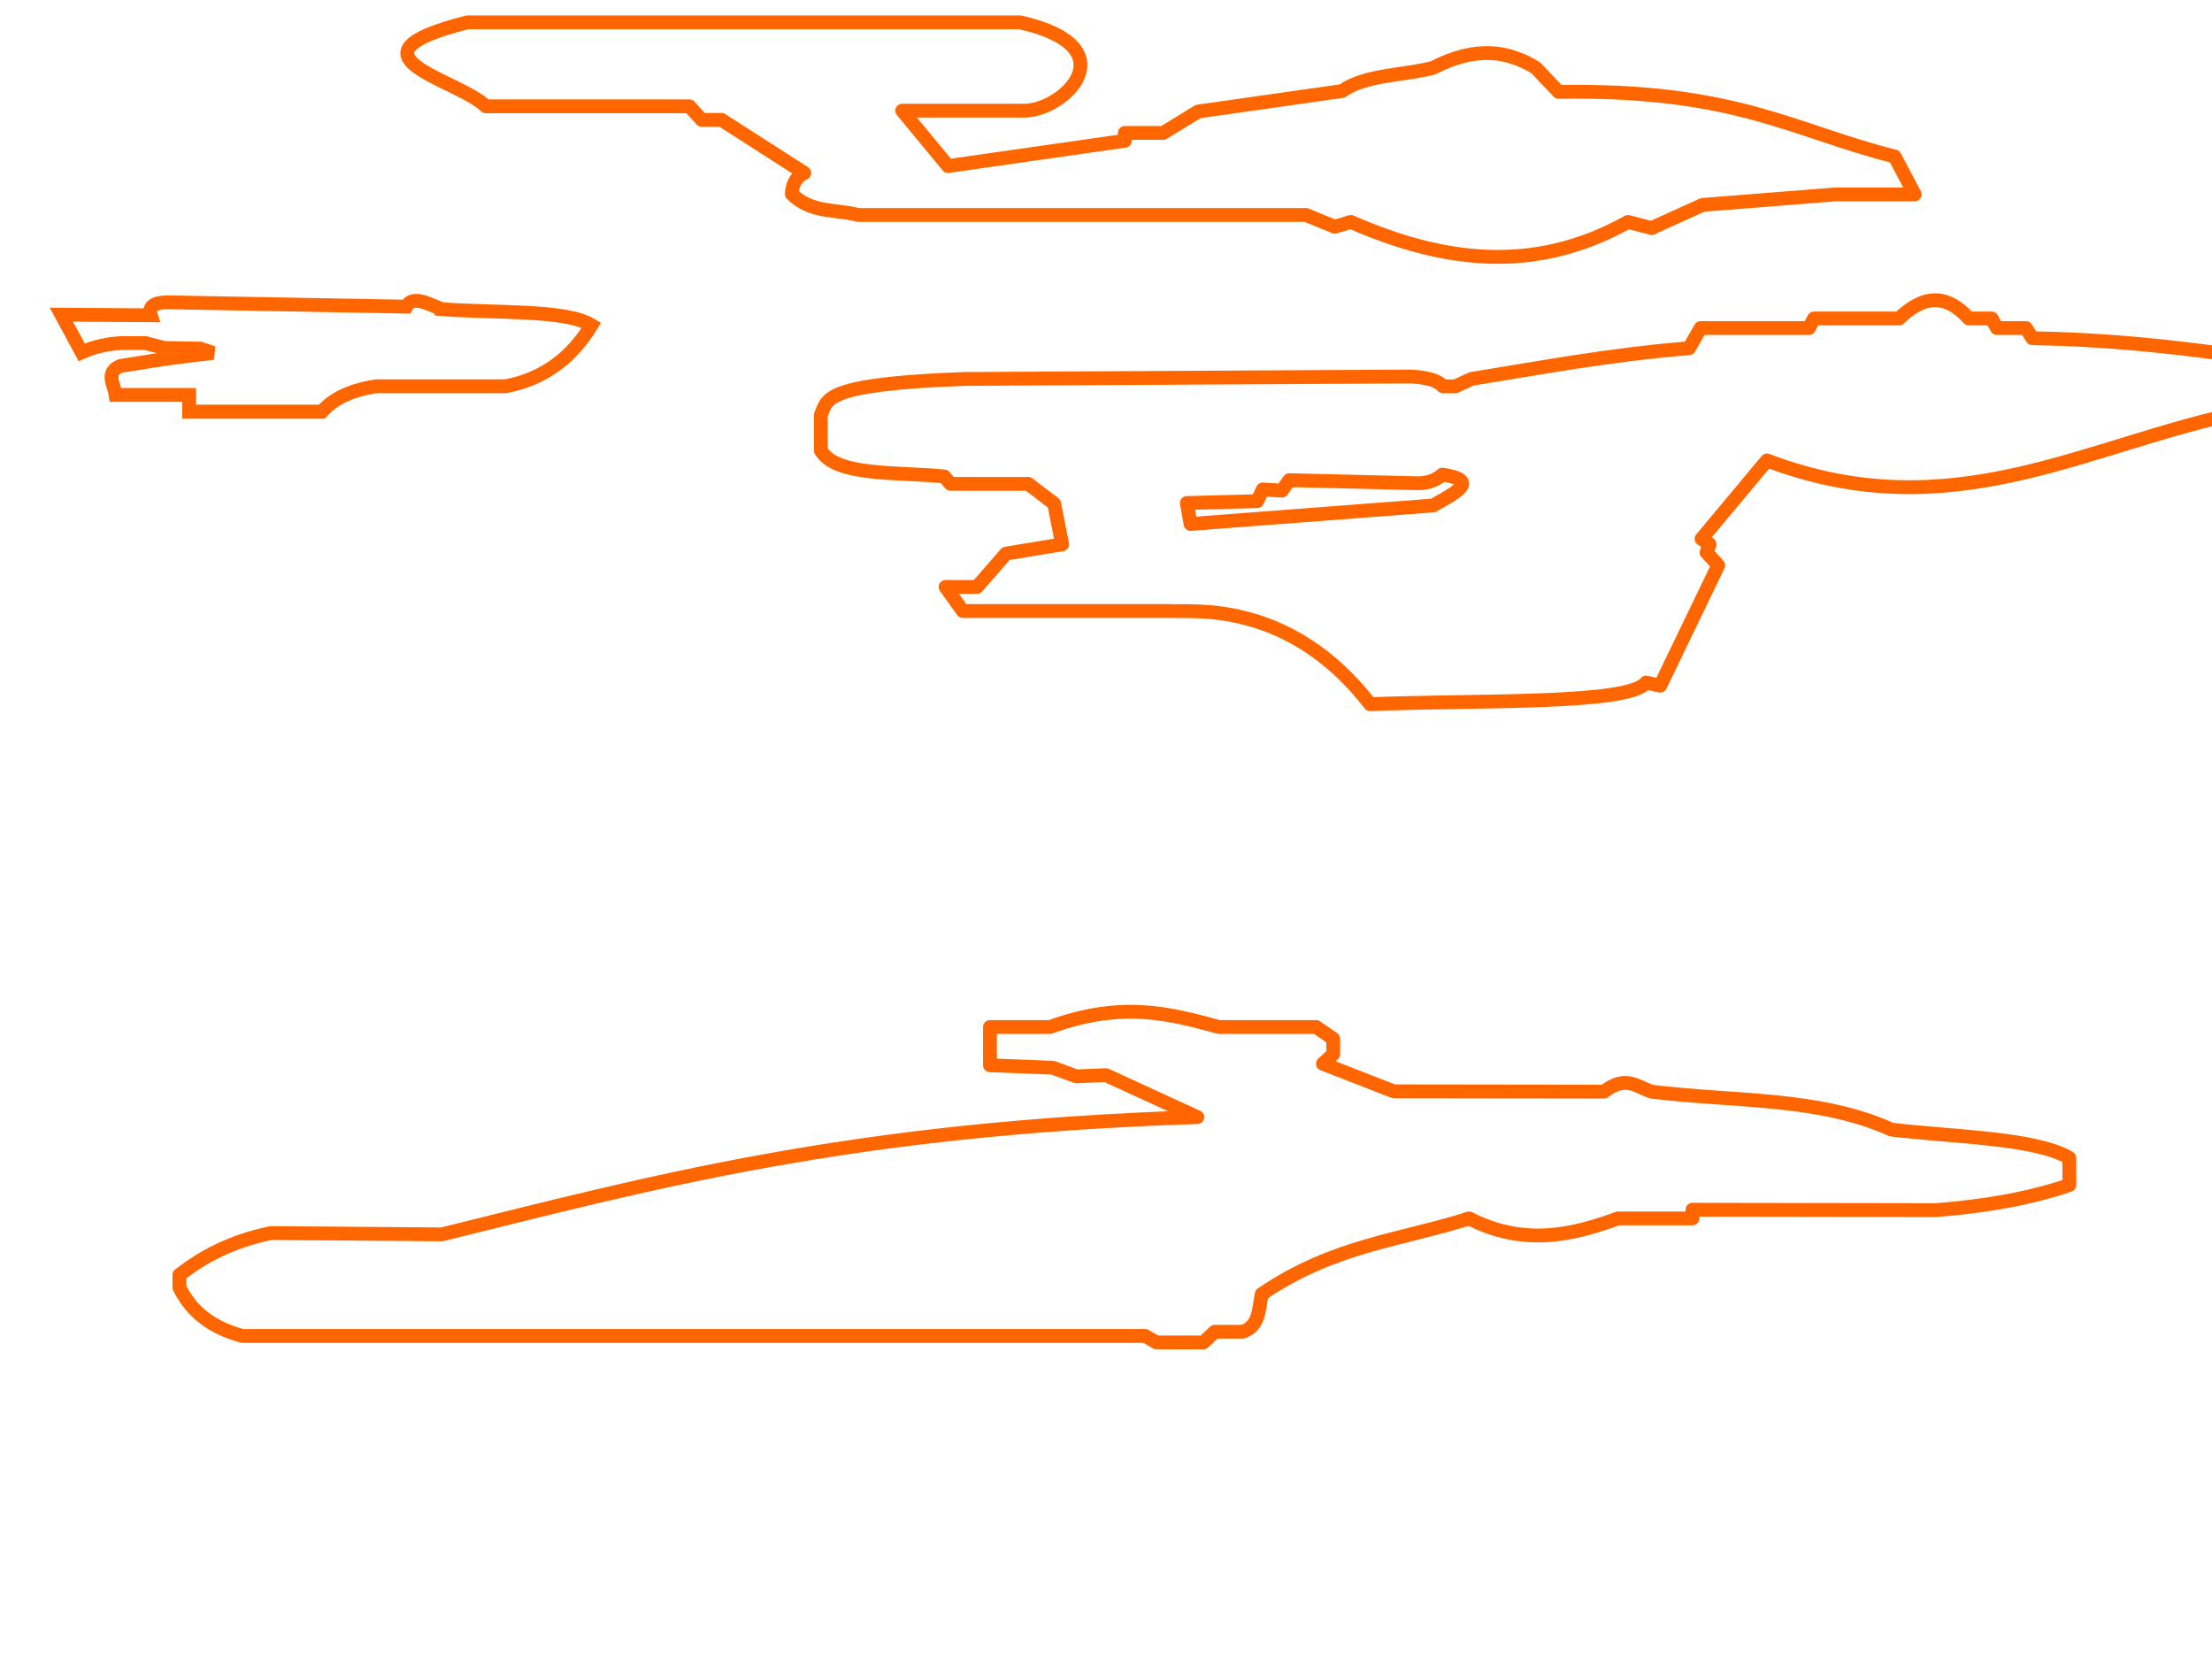
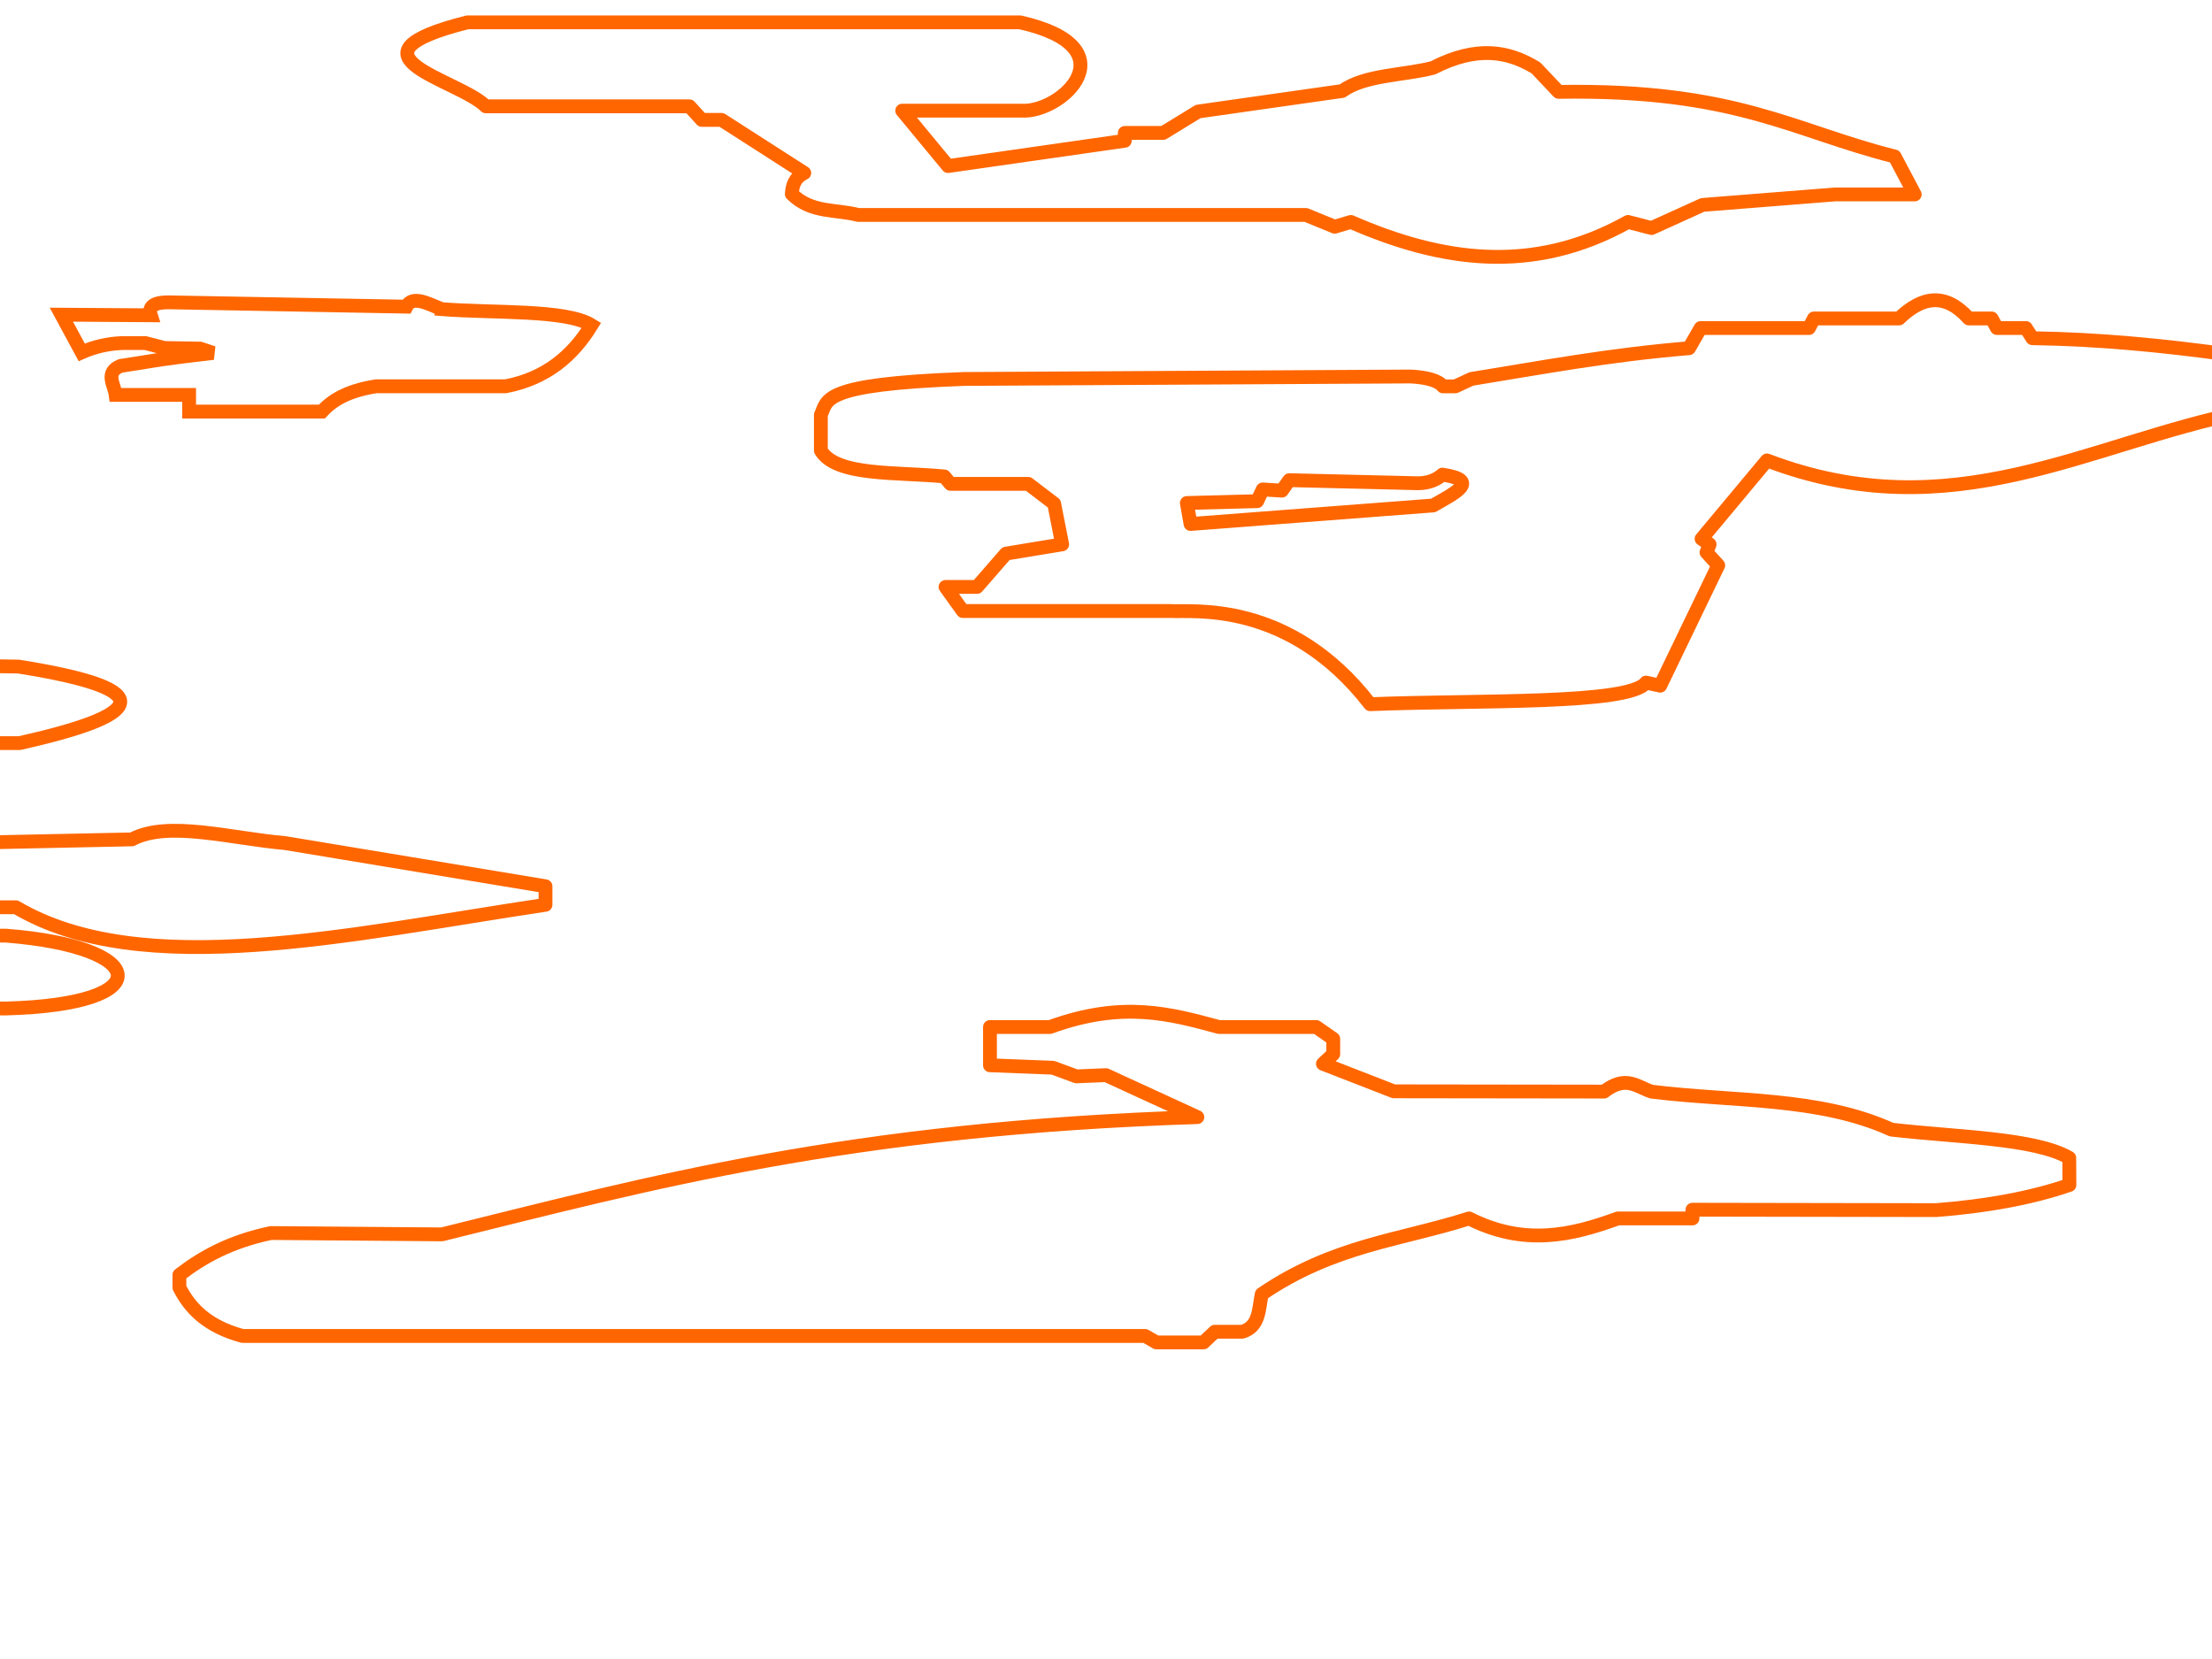
<svg xmlns="http://www.w3.org/2000/svg" width="640" height="480" viewBox="0 0 169.333 127" version="1.1" id="svg8">
  <defs id="defs2" />
  <g id="layer1">
    <path style="fill:none;stroke:#ff6600;stroke-width:1.058;stroke-linecap:round;stroke-linejoin:round;stroke-miterlimit:4;stroke-dasharray:none;stroke-opacity:1" d="M 78.104,1.713 H 35.771 c -10.13,2.56 -0.651,4.347 1.417,6.426 h 15.592 l 0.945,1.039 h 1.512 l 6.331,4.063 c -0.749,0.375 -0.909,0.97 -0.953,1.61 1.476,1.475 3.365,1.157 5.078,1.604 h 34.277 l 2.205,0.902 1.236,-0.367 c 6.92,3.024 13.94,4.07 21.215,0 l 1.804,0.468 3.909,-1.771 10.123,-0.802 h 6.114 l -1.537,-2.907 c -7.774,-1.949 -12.156,-5.169 -25.725,-4.944 l -1.737,-1.837 c -2.072,-1.261 -4.484,-1.751 -7.884,0 -2.316,0.59 -5.2,0.519 -6.949,1.771 l -11.025,1.57 -2.673,1.637 h -2.94 v 0.601 L 72.575,12.713 69.067,8.47 h 9.121 c 3.063,0.217 8.472,-4.825 -0.084,-6.757 z" id="path863" />
    <path style="fill:none;stroke:#ff6600;stroke-width:1.058;stroke-linecap:butt;stroke-linejoin:miter;stroke-miterlimit:4;stroke-dasharray:none;stroke-opacity:1" d="m 33.801,23.665 c 4.042,0.316 9.519,0.012 11.481,1.228 -1.449,2.356 -3.483,4.082 -6.567,4.677 h -9.922 c -2.233,0.351 -3.363,1.086 -4.158,1.937 H 14.477 v -1.276 H 8.854 c -0.105,-0.79 -0.846,-1.719 0.378,-2.221 2.163,-0.313 2.409,-0.456 7.087,-0.992 l -0.992,-0.331 -2.74,-0.047 -1.465,-0.378 H 9.374 c -1.137,0.041 -2.17,0.289 -3.118,0.709 l -1.559,-2.882 6.851,0.047 c -0.219,-0.685 0.266,-1 1.37,-0.992 l 18.19,0.331 c 0.462,-0.895 1.627,-0.244 2.693,0.189 z" id="path916" />
    <path style="fill:none;stroke:#ff6600;stroke-width:1.058;stroke-linecap:round;stroke-linejoin:round;stroke-miterlimit:4;stroke-dasharray:none;stroke-opacity:1" d="m 112.637,29.01 -1.228,0.567 h -0.945 c -0.358,-0.45 -1.217,-0.684 -2.457,-0.756 l -34.207,0.189 c -10.995,0.401 -10.422,1.61 -10.961,2.74 v 2.74 c 1.165,1.984 5.844,1.627 9.449,1.984 l 0.472,0.567 h 5.953 l 1.984,1.512 0.614,3.118 -4.299,0.709 -2.221,2.551 H 72.382 l 1.323,1.843 h 15.875 c 1.589,0.115 9.068,-0.932 15.308,7.134 8.15,-0.329 19.864,0.054 21.119,-1.654 l 1.087,0.236 4.441,-9.213 -0.898,-0.992 0.236,-0.614 -0.614,-0.425 5.008,-6 c 14.193,5.411 24.631,-1.338 36.427,-3.685 h 14.552 l -2.126,-2.457 c -9.341,-1.242 -18.106,-3.06 -28.537,-3.213 l -0.496,-0.78 h -2.221 l -0.402,-0.732 h -1.748 c -1.814,-2.02 -3.588,-1.691 -5.339,0 H 138.859 l -0.378,0.732 h -8.292 l -0.892,1.545 c -6.19,0.511 -11.299,1.486 -16.66,2.353 z" id="path948" />
    <path style="fill:none;stroke:#ff6600;stroke-width:1.058;stroke-linecap:round;stroke-linejoin:round;stroke-miterlimit:4;stroke-dasharray:none;stroke-opacity:1" d="m 90.856,38.506 0.283,1.606 18.568,-1.417 c 1.628,-0.934 3.705,-1.915 0.709,-2.362 -0.442,0.393 -1.023,0.646 -1.843,0.661 l -9.875,-0.236 -0.567,0.803 -1.465,-0.094 -0.425,0.898 z" id="path950" />
    <path style="fill:none;stroke:#ff6600;stroke-width:1.058;stroke-linecap:round;stroke-linejoin:round;stroke-miterlimit:4;stroke-dasharray:none;stroke-opacity:1" d="m 33.829,94.494 c 15.962,-3.94 31.101,-8.115 57.83,-8.977 l -6.993,-3.213 -2.268,0.094 -1.795,-0.661 -4.819,-0.189 v -2.929 h 4.597 c 5.606,-2.038 9.249,-0.989 12.929,0 h 7.45 l 1.303,0.907 v 1.169 l -0.791,0.739 5.424,2.109 16.099,0.021 c 1.682,-1.311 2.552,-0.339 3.646,0.005 6.19,0.776 12.814,0.381 18.357,2.907 4.889,0.572 10.994,0.632 13.609,2.164 l 0.011,2.071 c -2.945,1.014 -6.381,1.63 -10.213,1.927 l -18.643,-0.032 v 0.668 h -5.71 c -3.539,1.293 -7.167,2.14 -11.391,0 -5.261,1.68 -10.361,2.035 -15.873,5.792 -0.234,1.144 -0.165,2.5 -1.488,2.881 h -2.105 l -0.864,0.818 h -3.608 l -0.856,-0.494 H 18.556 c -2.678,-0.733 -4.011,-2.098 -4.822,-3.708 v -0.969 c 1.777,-1.369 3.902,-2.55 7.005,-3.203 z" id="path1084" />
+     <path style="fill:none;stroke:#ff6600;stroke-width:1.058;stroke-linecap:round;stroke-linejoin:round;stroke-miterlimit:4;stroke-dasharray:none;stroke-opacity:1" d="m 1.41,51.027 c 11.411,1.814 9.299,3.793 0.095,5.859 h -9.449 l 0.85,3.969 c 2.447,1.228 2.704,2.457 3.496,3.685 L 10.104,64.256 c 2.729,-1.474 7.622,-0.064 11.717,0.283 l 19.938,3.307 v 1.417 C 26.796,71.503 10.882,75.168 1.221,69.453 H -12.953 l -0.283,2.173 H 0.465 c 11.014,0.863 11.779,5.269 0,5.575 H -47.538 c -5.449,0.095 -4.599,-5.827 0,-5.859 h 7.182 l 4.252,-2.268 c -3.925,-0.144 -5.542,-1.904 -6.993,-3.78 h 7.276 c 0.182,-1.682 0.896,-3.135 2.835,-4.063 V 57.074 H -48.861 c -4.11,0 -2.871,-6.804 0,-6.804 z" id="path857" />
+     <path style="fill:none;stroke:#ff6600;stroke-width:1.058;stroke-linecap:round;stroke-linejoin:round;stroke-miterlimit:4;stroke-dasharray:none;stroke-opacity:1" d="m -81.366,90.093 c 7.049,2.435 4.353,4.495 0,6.491 l -39.448,1.165 -0.499,5.493 1.997,7.823 c 10.343,-0.833 18.527,-2.284 31.625,-2.33 l 1.332,-2.33 h -1.498 v -2.996 l 10.153,-1.997 1.498,-2.33 h 10.986 l 0.832,-1.332 h 21.638 l 1.165,1.332 h 6.491 l 1.498,1.664 18.642,2.663 -0.366,1.367 c -16.384,2.944 -32.245,7.667 -50.733,3.46 l -1.997,3.163 2.996,1.332 -0.666,1.498 1.498,0.832 -5.826,11.818 -1.997,-0.166 -0.333,0.832 c -7.195,1.639 -16.389,2.187 -28.463,1.165 -4.693,-4.609 -9.505,-9.12 -18.975,-9.82 l -1.332,7.657 v 5.326 l 39.115,1.498 c 9.115,2.678 4.793,4.516 0,6.325 l -67.245,1.165 c -5.568,0.09 -3.912,-8.447 0,-8.655 l 13.482,-0.166 -2.497,-4.827 9.321,-8.655 h -12.65 c 2.133,-3.176 5.207,-5.948 13.482,-6.491 l -10.153,-8.988 3.163,-5.16 h -15.313 c -4.375,-0.055 -3.829,-9.099 0,-9.155 z" id="path873" />
+     <path style="fill:none;stroke:#ff6600;stroke-width:1.058;stroke-linecap:round;stroke-linejoin:round;stroke-miterlimit:4;stroke-dasharray:none;stroke-opacity:1" d="m 49.712,141.92 16.17,-0.668 c 5.78,-2.322 12.547,-0.2 18.976,0.401 l 31.805,4.811 0.267,2.005 h -12.027 c -12.492,1.824 -23.63,5.407 -39.422,2.94 l -3.875,0.668 v 2.405 c 8.642,0.628 15.457,1.421 20.179,2.405 l -1.871,4.41 c -28.641,1.11 -47.039,0.404 -53.588,-2.405 5.851,-1.481 7.88,-3.194 24.722,-4.009 l 0.134,-3.074 H 40.224 c -1.328,-2.176 -4.062,-3.347 -7.884,-3.742 H 10.824 c 0.417,-2.202 1.881,-3.705 3.341,-5.212 l -2.94,-2.405 h -23.921 v -5.212 H 2.539 l 1.737,-0.935 c 14.556,0.535 19.332,1.069 28.999,1.604 l 15.769,0.535 c 3.37,1.381 2.769,2.762 -0.267,4.143 z" id="path889" />
+     <path style="fill:none;stroke:#ff6600;stroke-width:1.058;stroke-linecap:butt;stroke-linejoin:miter;stroke-miterlimit:4;stroke-dasharray:none;stroke-opacity:1" d="m 296.696,-17.773 v 2.272 c -18.281,2.368 -35.19,4.177 -43.966,2.673 l -17.64,9.622 1.336,0.802 -0.401,1.737 h 3.608 c 5.305,2.244 7.447,4.664 0,7.617 l -6.548,0.134 3.074,2.94 -8.419,0.134 -7.083,-3.207 h -45.302 c -4.043,-0.013 -3.126,-8.988 0,-9.087 l 35.814,-0.134 2.005,-1.203 3.074,0.134 16.972,-12.829 -0.352,-1.314 c 3.971,-1.21 9.664,-1.928 16.121,-2.428 l 5.345,-1.871 h 17.239 l 2.94,1.47 c 20.843,1.723 15.88,1.764 22.183,2.539 z" id="path905" />
+     <path style="fill:none;stroke:#ff6600;stroke-width:1.058;stroke-linecap:butt;stroke-linejoin:miter;stroke-miterlimit:4;stroke-dasharray:none;stroke-opacity:1" d="m 298.941,59.601 v 2.138 c -22.426,4.456 -33.839,4.929 -39.556,3.341 -3.1,1.39 -6.437,0.889 -9.221,4.811 2.368,1.796 -0.659,2.12 -1.871,2.94 l -7.083,0.802 c 1.361,1.344 0.737,2.027 0,2.673 l -11.493,1.069 h -54.924 v -4.811 h 7.884 l 2.005,-1.737 h 39.155 l 5.212,-1.336 c 4.365,-2.049 6.949,-4.989 7.751,-8.82 -2.063,-8.883 -9.279,-8.398 -14.967,-10.691 h -39.422 l -0.802,-1.336 h -7.216 v -5.479 l 60.937,0.535 5.88,1.069 c 0.439,1.025 1.561,2.049 0,3.074 l 7.617,1.203 c 1.255,0.806 3.329,1.529 1.203,2.673 l 8.82,5.078 2.673,-1.47 c 3.607,-1.121 7.535,-0.631 11.493,0 l 2.405,1.069 c 22.897,2.742 17.963,2.392 23.52,3.207 z" id="path921" />
  </g>
</svg>
